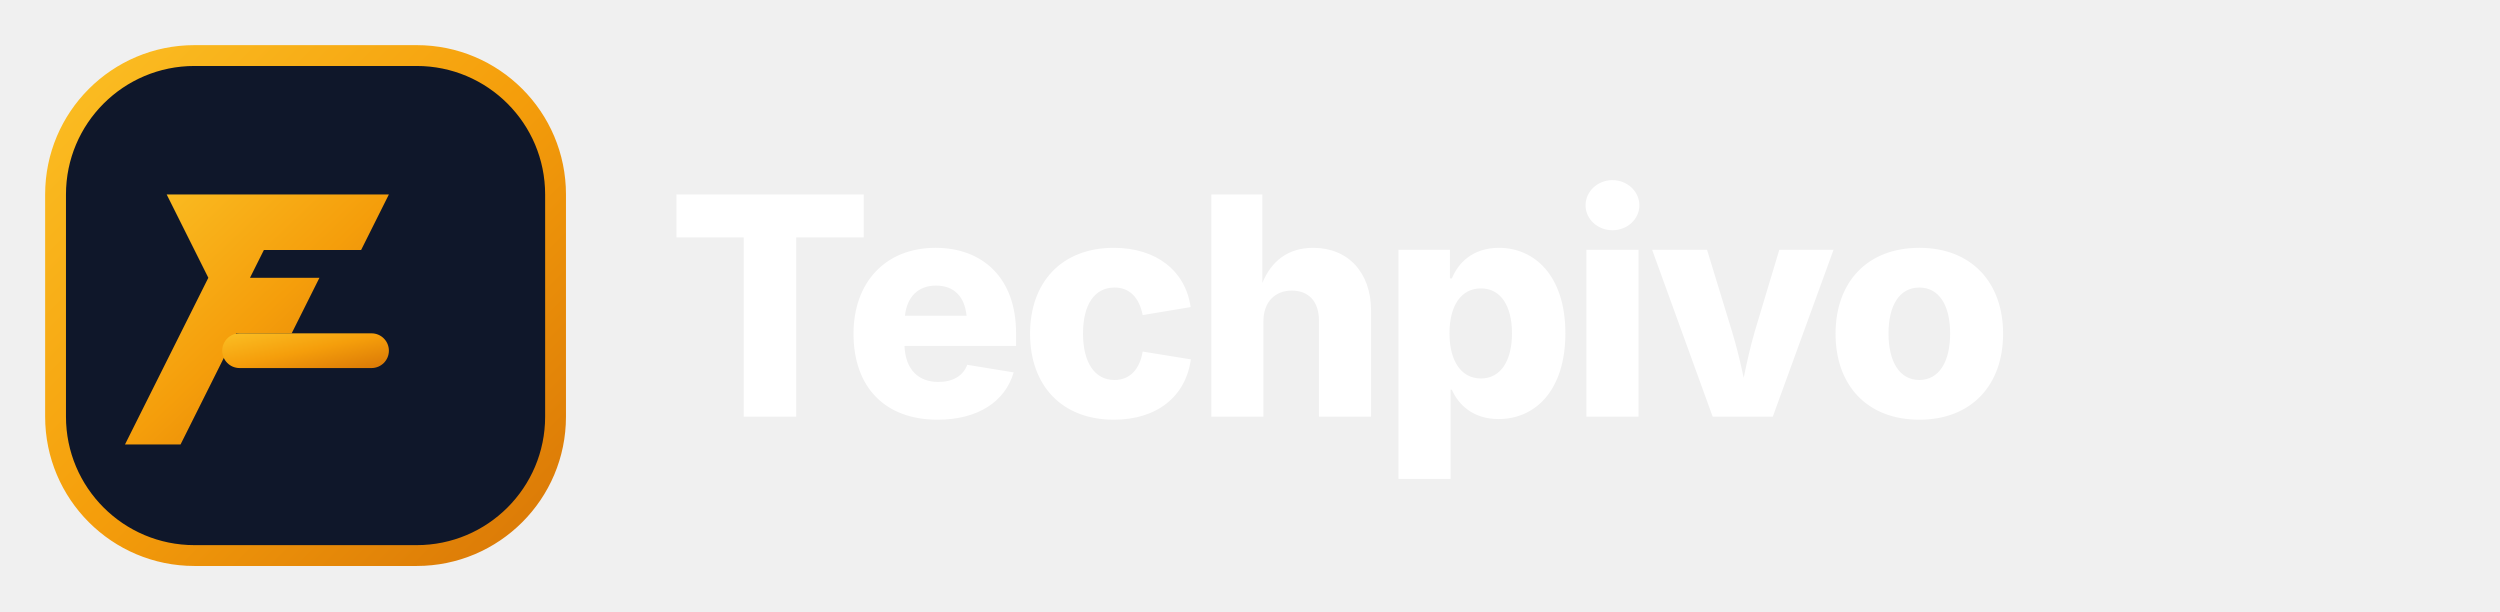
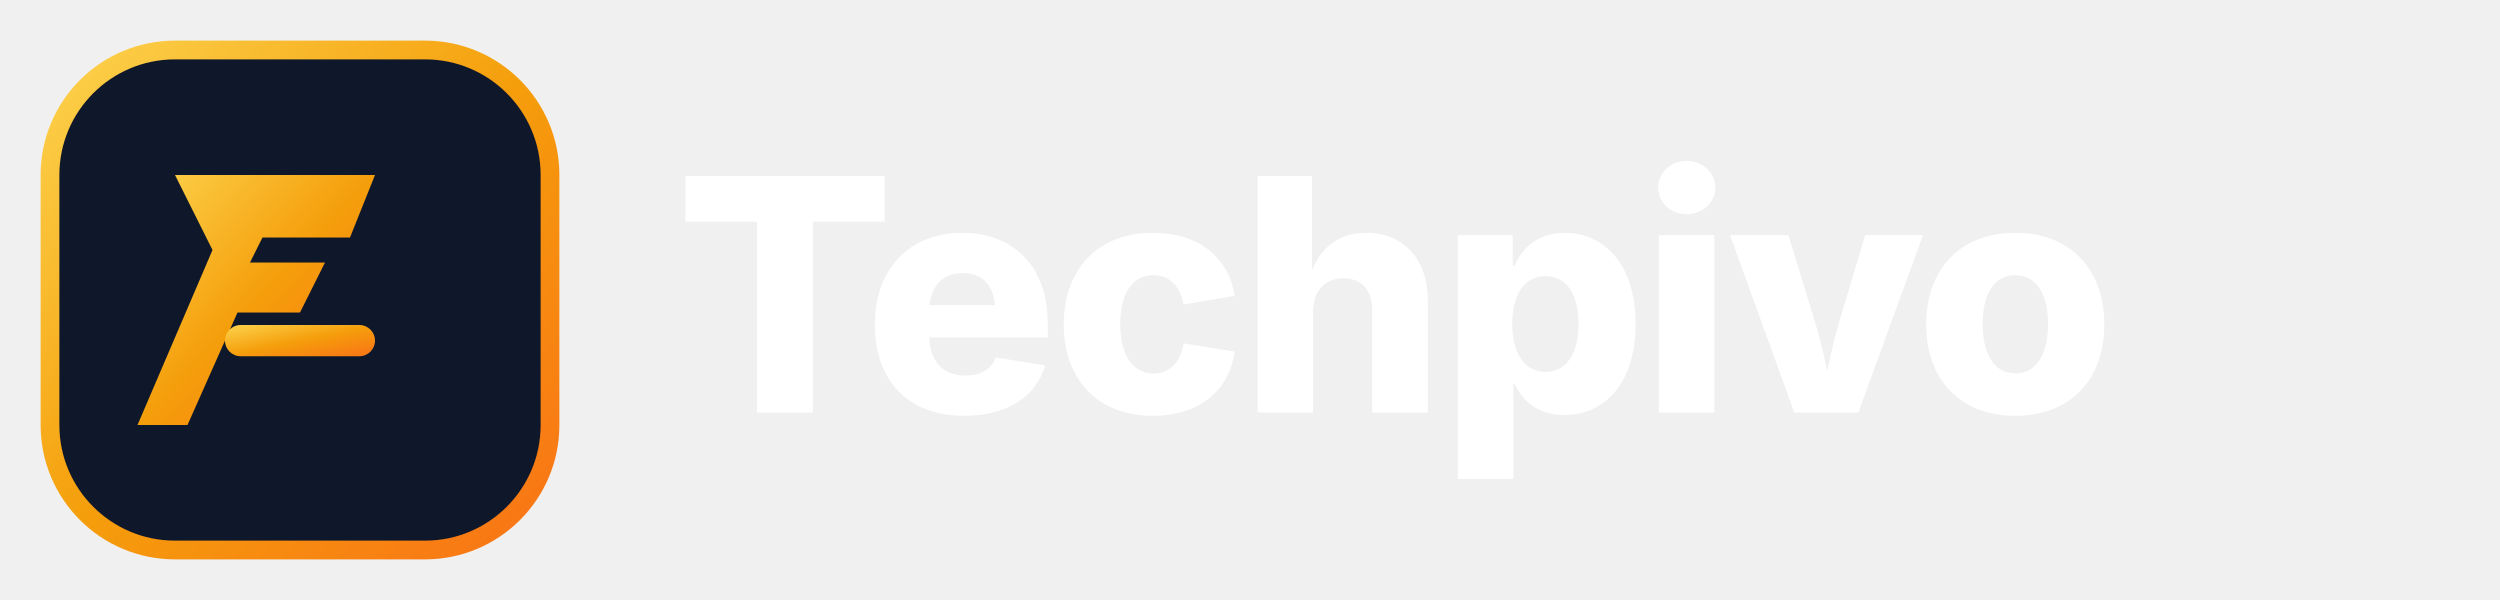
- <svg xmlns="http://www.w3.org/2000/svg" viewBox="0 0 180 44" fill="none">
+ <svg xmlns="http://www.w3.org/2000/svg" viewBox="0 0 200 48" fill="none">
  <defs>
    <linearGradient id="lg" x1="0" y1="0" x2="1" y2="1">
-       <stop offset="0%" stop-color="#FBBF24" />
+       <stop offset="0%" stop-color="#FCD34D" />
      <stop offset="50%" stop-color="#F59E0B" />
-       <stop offset="100%" stop-color="#D97706" />
+       <stop offset="100%" stop-color="#F97316" />
    </linearGradient>
  </defs>
-   <rect x="4" y="4" width="36" height="36" rx="10" fill="#0F172A" />
-   <rect x="4" y="4" width="36" height="36" rx="10" stroke="url(#lg)" stroke-width="1.5" />
-   <path d="M16 14h12l-2 4h-7l-1 2h5l-2 4h-4l-4 8h-4l6-12-3-6z" fill="url(#lg)" />
-   <rect x="16" y="24" width="12" height="2.5" rx="1.25" fill="url(#lg)" />
-   <text x="48" y="30" font-family="'Inter','Segoe UI',system-ui,sans-serif" font-size="22" font-weight="800" fill="white" letter-spacing="-0.5">Techpivo</text>
+   <rect x="4" y="4" width="40" height="40" rx="10" fill="#0F172A" />
+   <rect x="4" y="4" width="40" height="40" rx="10" stroke="url(#lg)" stroke-width="1.5" />
+   <path d="M18 14h12l-2 5h-7l-1 2h6l-2 4h-5l-4 9h-4l6-14-3-6z" fill="url(#lg)" />
+   <rect x="18" y="26" width="12" height="2.5" rx="1.25" fill="url(#lg)" />
+   <text x="54" y="33" font-family="'Inter','Segoe UI',system-ui,sans-serif" font-size="26" font-weight="800" fill="white" letter-spacing="-0.5">Techpivo</text>
</svg>
